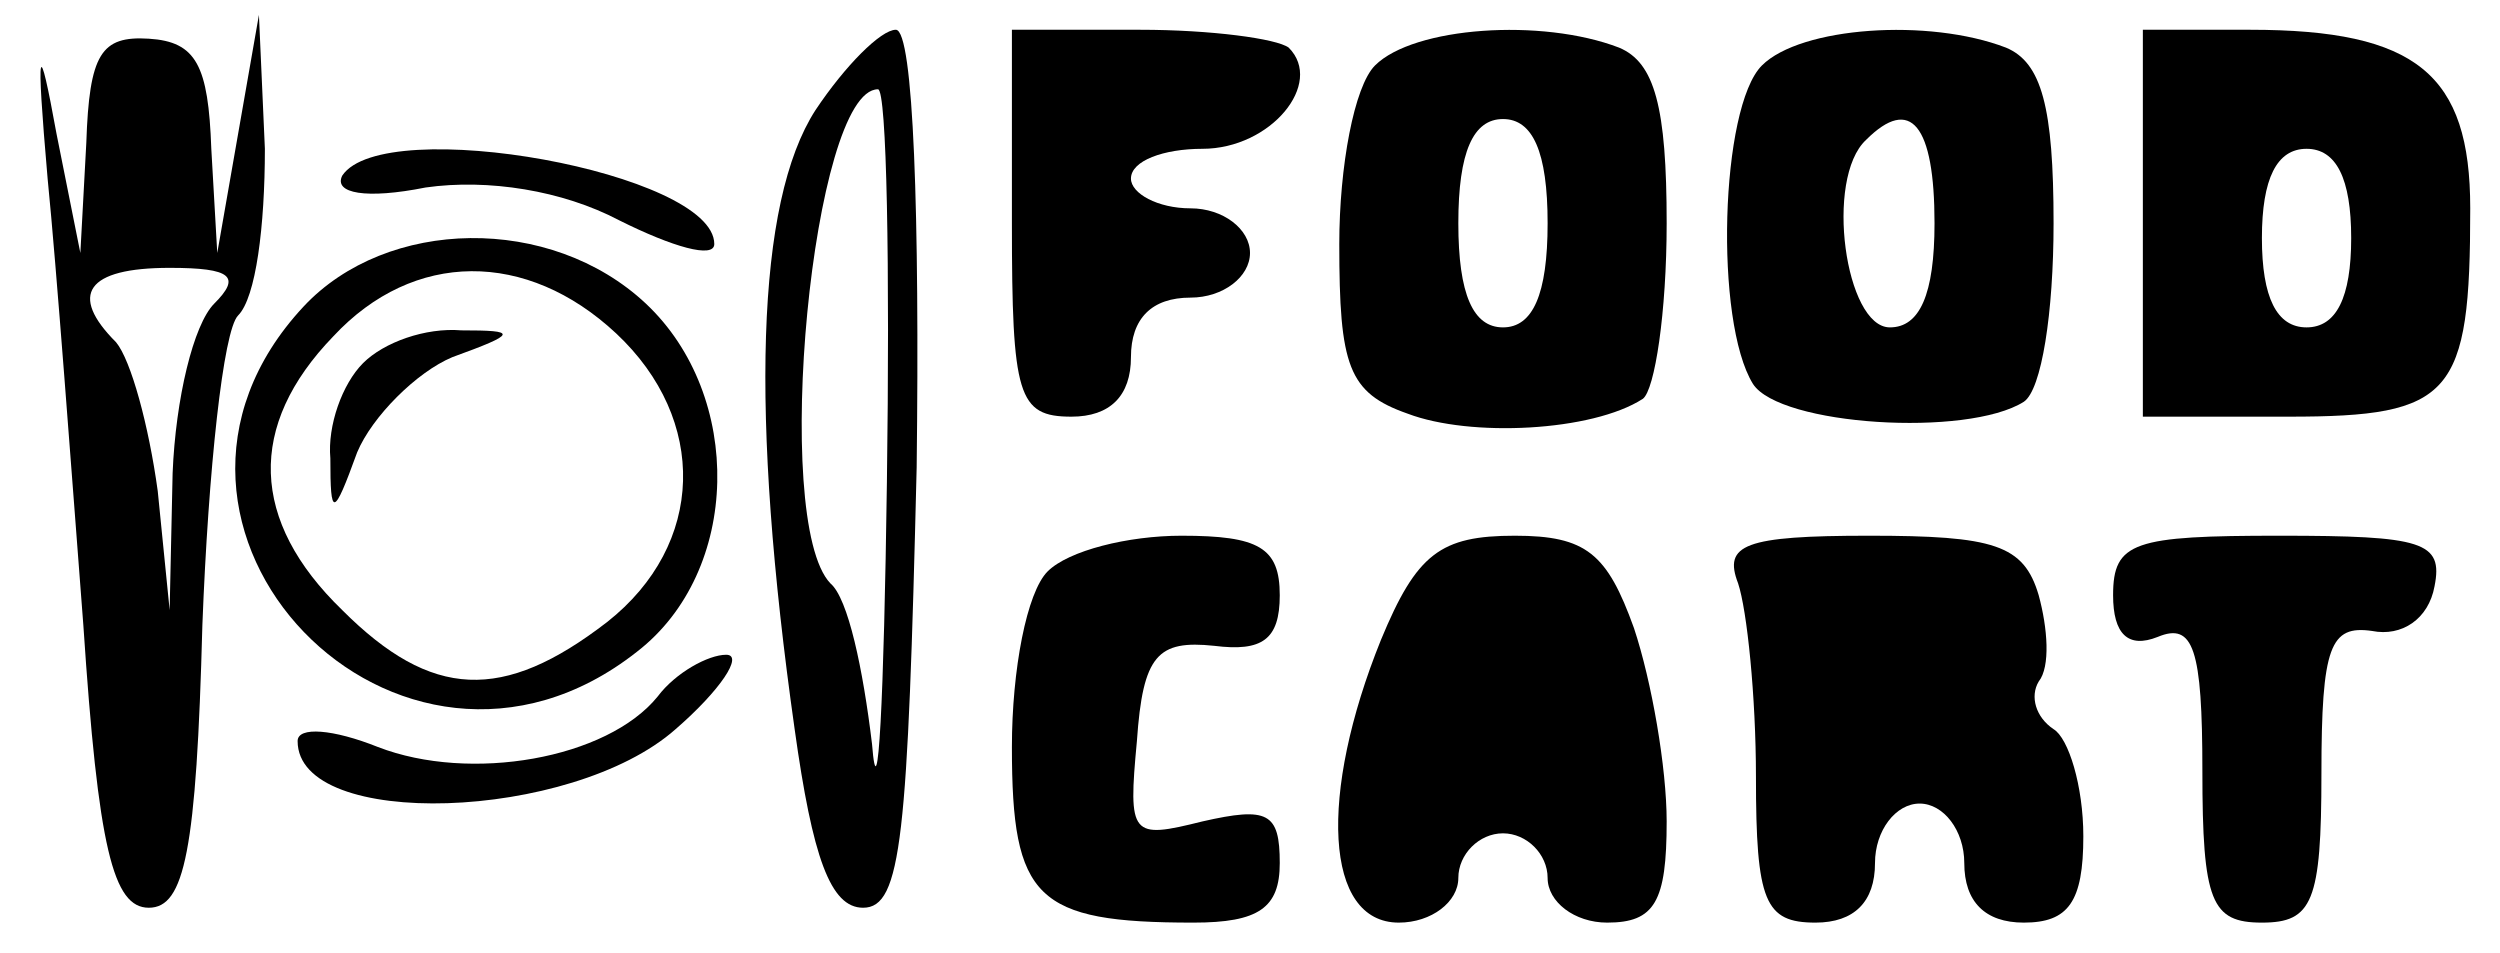
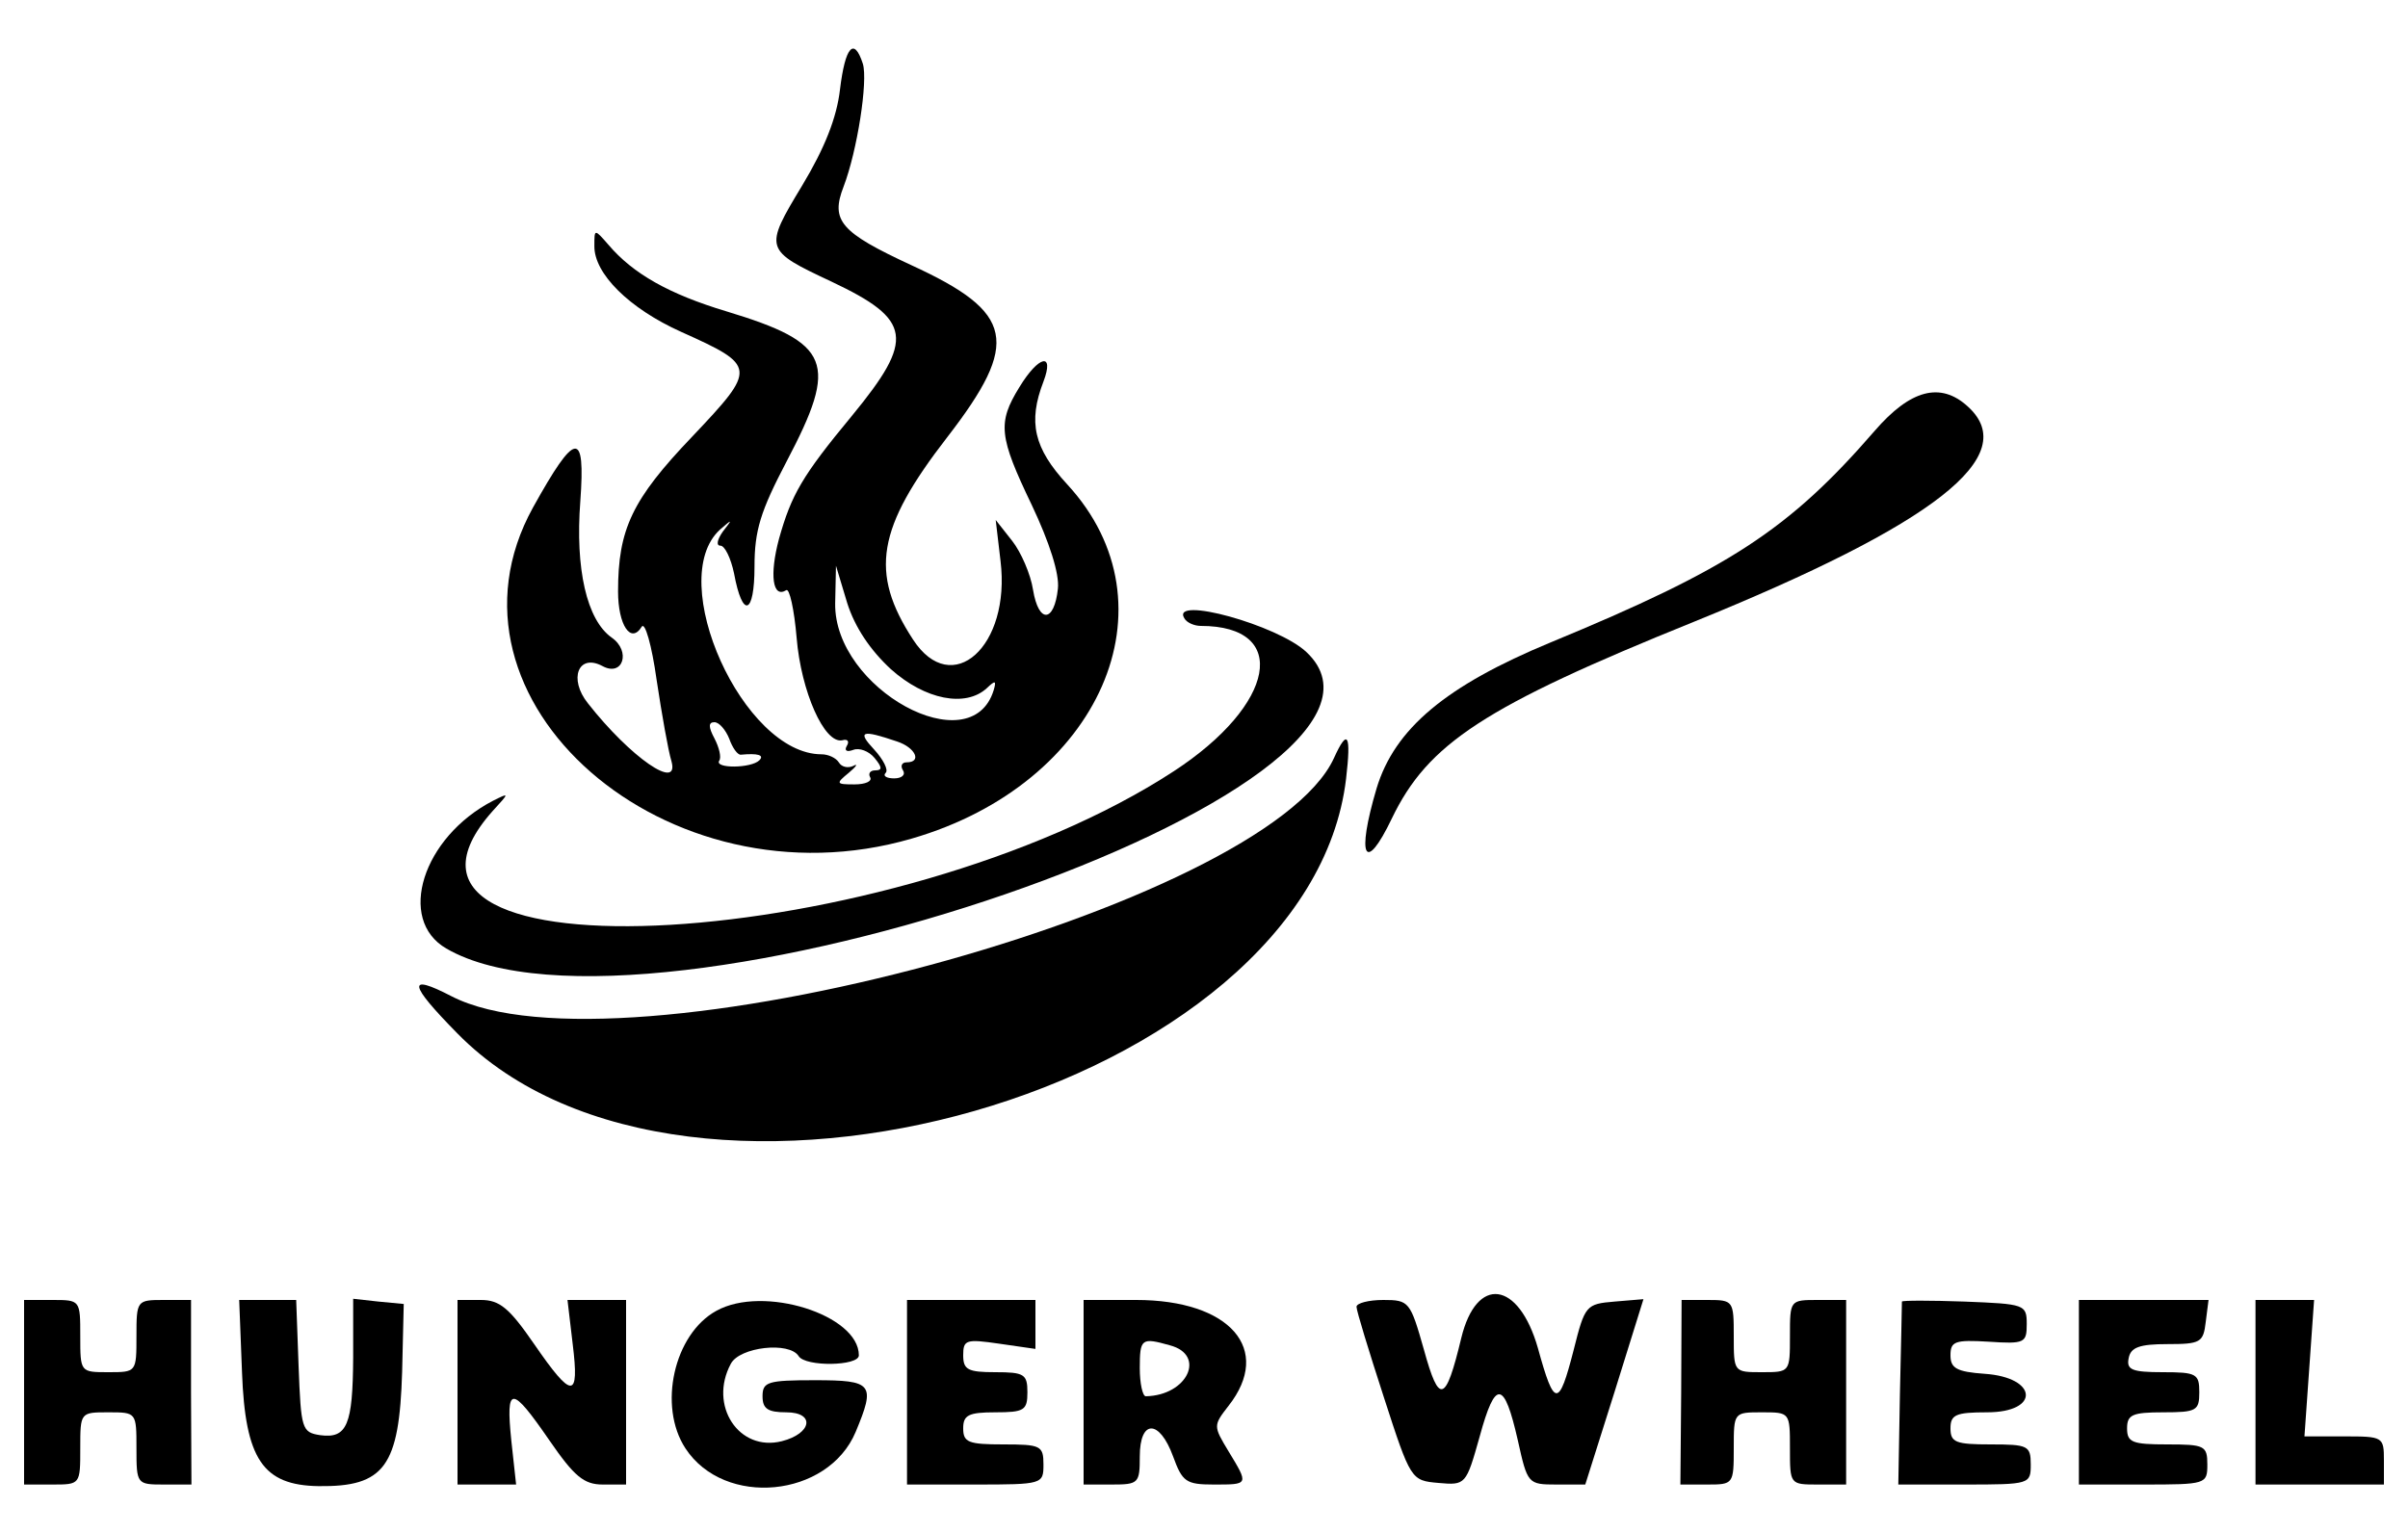
- <svg xmlns="http://www.w3.org/2000/svg" version="1.0" width="84pt" height="32pt" viewBox="0 0 84 32" preserveAspectRatio="xMidYMid meet">
-   <g transform="translate(0,32) scale(0.1,-0.1)" fill="#000000" stroke="none">
-     <path d="M16 260 c3 -30 8 -98 12 -150 5 -75 10 -95 22 -95 12 0 16 19 18 95 2 52 7 99 12 104 6 6 9 30 9 56 l-2 45 -7 -40 -7 -40 -2 35 c-1 28 -5 36 -21 37 -16 1 -20 -5 -21 -35 l-2 -37 -8 40 c-6 33 -7 31 -3 -15z m56 -42 c-7 -7 -13 -32 -14 -57 l-1 -46 -4 40 c-3 22 -9 44 -14 50 -16 16 -10 25 18 25 21 0 24 -3 15 -12z" />
-     <path d="M274 283 c-20 -31 -22 -102 -7 -208 6 -43 12 -60 23 -60 13 0 15 24 18 148 1 84 -1 147 -7 147 -5 0 -17 -12 -27 -27z m24 -125 c-1 -73 -3 -113 -5 -88 -3 25 -8 49 -14 54 -20 21 -6 166 16 166 3 0 4 -60 3 -132z" />
-     <path d="M340 245 c0 -58 2 -65 20 -65 13 0 20 7 20 20 0 13 7 20 20 20 11 0 20 7 20 15 0 8 -9 15 -20 15 -11 0 -20 5 -20 10 0 6 11 10 24 10 23 0 41 22 29 34 -4 3 -26 6 -50 6 l-43 0 0 -65z" />
-     <path d="M462 298 c-7 -7 -12 -34 -12 -60 0 -41 3 -50 23 -57 21 -8 62 -6 79 5 4 3 8 29 8 59 0 39 -4 54 -16 59 -26 10 -69 7 -82 -6z m58 -53 c0 -24 -5 -35 -15 -35 -10 0 -15 11 -15 35 0 24 5 35 15 35 10 0 15 -11 15 -35z" />
-     <path d="M592 298 c-14 -14 -16 -86 -3 -107 9 -14 72 -18 91 -6 6 4 10 30 10 60 0 39 -4 54 -16 59 -26 10 -69 7 -82 -6z m58 -53 c0 -24 -5 -35 -15 -35 -15 0 -22 50 -8 63 15 15 23 5 23 -28z" />
-     <path d="M720 245 l0 -65 49 0 c55 0 61 7 61 70 0 45 -18 60 -74 60 l-36 0 0 -65z m70 -5 c0 -20 -5 -30 -15 -30 -10 0 -15 10 -15 30 0 20 5 30 15 30 10 0 15 -10 15 -30z" />
-     <path d="M115 261 c-3 -6 8 -8 28 -4 21 3 46 -1 65 -11 18 -9 32 -13 32 -8 0 24 -111 44 -125 23z" />
-     <path d="M102 217 c-69 -74 32 -179 112 -116 35 27 36 86 3 117 -32 30 -87 29 -115 -1z m105 -9 c31 -29 30 -71 -3 -97 -35 -27 -59 -26 -89 4 -31 30 -32 62 -3 92 27 29 65 29 95 1z" />
-     <path d="M122 198 c-7 -7 -12 -21 -11 -32 0 -20 1 -20 9 2 5 12 20 27 32 32 22 8 22 9 3 9 -12 1 -26 -4 -33 -11z" />
-     <path d="M352 128 c-7 -7 -12 -33 -12 -59 0 -51 8 -59 61 -59 22 0 29 5 29 20 0 17 -4 19 -26 14 -24 -6 -25 -5 -22 27 2 29 7 34 26 32 16 -2 22 2 22 17 0 16 -7 20 -33 20 -18 0 -38 -5 -45 -12z" />
-     <path d="M464 105 c-21 -52 -19 -95 6 -95 11 0 20 7 20 15 0 8 7 15 15 15 8 0 15 -7 15 -15 0 -8 9 -15 20 -15 16 0 20 7 20 34 0 18 -5 47 -11 65 -9 25 -16 31 -40 31 -25 0 -33 -6 -45 -35z" />
-     <path d="M584 124 c3 -9 6 -38 6 -65 0 -42 3 -49 20 -49 13 0 20 7 20 20 0 11 7 20 15 20 8 0 15 -9 15 -20 0 -13 7 -20 20 -20 15 0 20 7 20 29 0 17 -5 33 -10 36 -6 4 -8 11 -5 16 4 5 3 18 0 29 -5 17 -15 20 -57 20 -42 0 -49 -3 -44 -16z" />
-     <path d="M710 120 c0 -13 5 -18 15 -14 12 5 15 -4 15 -45 0 -44 3 -51 20 -51 17 0 20 7 20 50 0 43 3 50 17 48 10 -2 19 4 21 15 3 15 -4 17 -52 17 -49 0 -56 -2 -56 -20z" />
-     <path d="M221 86 c-17 -21 -63 -29 -94 -17 -15 6 -27 7 -27 2 0 -30 92 -27 127 4 15 13 23 25 17 25 -6 0 -17 -6 -23 -14z" />
+ <svg xmlns="http://www.w3.org/2000/svg" version="1.0" width="300pt" height="191pt" viewBox="0 0 300 191" preserveAspectRatio="xMidYMid meet">
+   <g transform="translate(0,191) scale(0.05,-0.05)" fill="#000000" stroke="none">
+     <path d="M2093 3597 c-8 -70 -38 -146 -94 -239 -96 -159 -95 -161 73 -240 201 -95 208 -143 51 -334 -125 -151 -151 -197 -182 -307 -24 -90 -16 -149 18 -128 8 6 20 -48 26 -119 11 -133 69 -265 114 -255 13 4 18 -3 11 -14 -7 -12 0 -16 16 -10 15 6 39 -3 53 -20 19 -23 20 -31 2 -31 -13 0 -18 -8 -13 -17 6 -10 -11 -18 -39 -18 -46 0 -47 2 -14 29 19 16 24 24 11 17 -13 -6 -29 -3 -36 9 -7 11 -26 20 -43 20 -195 0 -391 434 -253 560 31 27 32 27 7 -5 -14 -20 -17 -35 -6 -35 11 0 26 -31 34 -69 21 -114 51 -104 51 17 0 90 15 138 80 262 130 247 111 295 -150 374 -143 43 -233 94 -294 166 -35 40 -35 40 -35 -3 -1 -69 87 -156 216 -214 189 -85 190 -90 27 -262 -149 -156 -184 -230 -184 -385 0 -84 32 -132 59 -88 8 13 25 -46 37 -132 13 -86 29 -177 37 -203 21 -76 -102 9 -208 144 -49 61 -24 125 36 93 51 -28 72 37 23 71 -62 44 -91 171 -78 340 13 179 -12 175 -118 -16 -265 -480 334 -1003 944 -825 469 136 665 582 387 883 -83 90 -98 155 -59 256 28 74 -12 65 -60 -14 -55 -89 -51 -123 31 -294 44 -93 69 -171 65 -208 -9 -85 -48 -88 -62 -3 -6 39 -30 94 -52 122 l-41 52 12 -102 c26 -213 -121 -345 -218 -196 -109 167 -90 278 85 504 183 237 168 311 -89 429 -177 82 -202 111 -169 196 34 89 61 263 48 306 -22 68 -44 43 -57 -64z m127 -1445 c85 -76 186 -96 239 -47 21 20 24 19 17 -5 -56 -184 -398 3 -395 216 l2 94 28 -93 c19 -60 57 -117 109 -165z m-403 -173 c8 -23 21 -41 29 -40 43 4 59 -1 46 -14 -20 -20 -112 -21 -100 -1 6 8 0 33 -12 56 -15 28 -15 40 0 40 12 0 28 -19 37 -41z m418 -7 c46 -15 63 -52 24 -52 -12 0 -16 -9 -9 -20 7 -11 -3 -20 -22 -20 -19 0 -29 6 -21 14 7 7 -6 33 -29 58 -43 46 -31 50 57 20z" />
+     <path d="M4671 2746 c-214 -247 -364 -344 -807 -527 -261 -108 -389 -215 -434 -364 -51 -172 -29 -215 38 -75 90 187 230 279 752 490 601 244 819 414 683 537 -68 62 -143 42 -232 -61z" />
+     <path d="M2951 2279 c6 -11 25 -19 41 -19 223 0 187 -196 -67 -362 -694 -453 -2085 -535 -1698 -100 43 47 43 47 1 26 -175 -91 -240 -296 -116 -368 497 -289 2502 403 2143 739 -71 67 -339 141 -304 84z" />
+     <path d="M3324 1931 c-169 -371 -1784 -808 -2199 -594 -112 58 -107 31 15 -93 575 -585 2122 -141 2214 635 13 111 4 127 -30 52z" />
+     <path d="M60 350 l0 -230 70 0 c70 0 70 0 70 90 0 90 0 90 70 90 70 0 70 0 70 -90 0 -89 1 -90 68 -90 l69 0 -1 230 0 230 -68 0 c-67 0 -68 -1 -68 -90 0 -90 0 -90 -70 -90 -70 0 -70 0 -70 90 0 90 0 90 -70 90 l-70 0 0 -230z" />
+     <path d="M603 400 c8 -217 52 -282 191 -284 164 -2 201 49 208 285 l4 169 -63 6 -63 7 0 -147 c-1 -167 -15 -202 -82 -193 -46 7 -48 15 -54 172 l-6 165 -71 0 -71 0 7 -180z" />
+     <path d="M1140 350 l0 -230 73 0 73 0 -12 110 c-14 138 0 138 95 0 62 -90 86 -110 133 -110 l58 0 0 230 0 230 -73 0 -73 0 13 -110 c17 -138 -1 -138 -96 0 -62 90 -86 110 -133 110 l-58 0 0 -230z" />
+     <path d="M1785 553 c-106 -58 -146 -238 -77 -343 97 -148 355 -123 424 41 50 120 43 129 -102 129 -117 0 -130 -4 -130 -40 0 -31 13 -40 59 -40 73 0 64 -53 -11 -72 -107 -27 -183 89 -127 193 22 42 146 56 169 19 17 -27 150 -25 150 2 0 101 -238 176 -355 111z" />
+     <path d="M2260 350 l0 -230 170 0 c168 0 170 1 170 50 0 47 -7 50 -100 50 -87 0 -100 5 -100 40 0 33 13 40 80 40 72 0 80 5 80 50 0 45 -8 50 -80 50 -68 0 -80 6 -80 42 0 39 7 41 90 29 l90 -13 0 61 0 61 -160 0 -160 0 0 -230z" />
+     <path d="M2700 350 l0 -230 70 0 c67 0 70 3 70 70 0 93 49 93 83 0 23 -63 32 -70 101 -70 88 0 88 -1 37 83 -38 63 -38 64 0 113 111 141 4 264 -230 264 l-131 0 0 -230z m215 117 c91 -24 44 -125 -60 -127 -8 0 -15 32 -15 70 0 74 4 77 75 57z" />
+     <path d="M3380 563 c0 -10 31 -111 68 -225 67 -207 68 -208 136 -214 68 -6 69 -5 103 116 39 143 61 140 95 -10 24 -108 25 -110 96 -110 l72 0 73 231 72 231 -72 -6 c-71 -6 -74 -9 -102 -121 -37 -144 -48 -144 -89 5 -48 168 -153 182 -191 25 -39 -162 -55 -167 -93 -29 -34 120 -37 124 -101 124 -37 0 -67 -8 -67 -17z" />
+     <path d="M4189 350 l-2 -230 67 0 c65 0 66 1 66 90 0 90 0 90 70 90 70 0 70 0 70 -90 0 -90 0 -90 70 -90 l70 0 0 230 0 230 -70 0 c-70 0 -70 0 -70 -90 0 -90 0 -90 -70 -90 -70 0 -70 0 -70 90 0 88 -1 90 -65 90 l-65 0 -1 -230z" />
+     <path d="M4739 576 c0 -3 -2 -107 -5 -231 l-4 -225 165 0 c163 0 165 1 165 50 0 47 -7 50 -100 50 -87 0 -100 5 -100 40 0 34 13 40 91 40 133 0 127 87 -6 96 -70 5 -85 14 -85 46 0 35 11 39 95 34 90 -6 95 -3 95 44 0 49 -5 50 -155 56 -85 3 -155 3 -156 0z" />
+     <path d="M5180 350 l0 -230 160 0 c157 0 160 1 160 50 0 47 -7 50 -100 50 -87 0 -100 5 -100 40 0 34 13 40 90 40 83 0 90 4 90 50 0 46 -7 50 -91 50 -77 0 -91 6 -85 35 5 27 27 35 97 35 82 0 89 4 95 55 l7 55 -162 0 -161 0 0 -230z" />
+     <path d="M5620 350 l0 -230 160 0 160 0 0 60 c0 59 -2 60 -99 60 l-99 0 12 170 12 170 -73 0 -73 0 0 -230z" />
  </g>
</svg>
